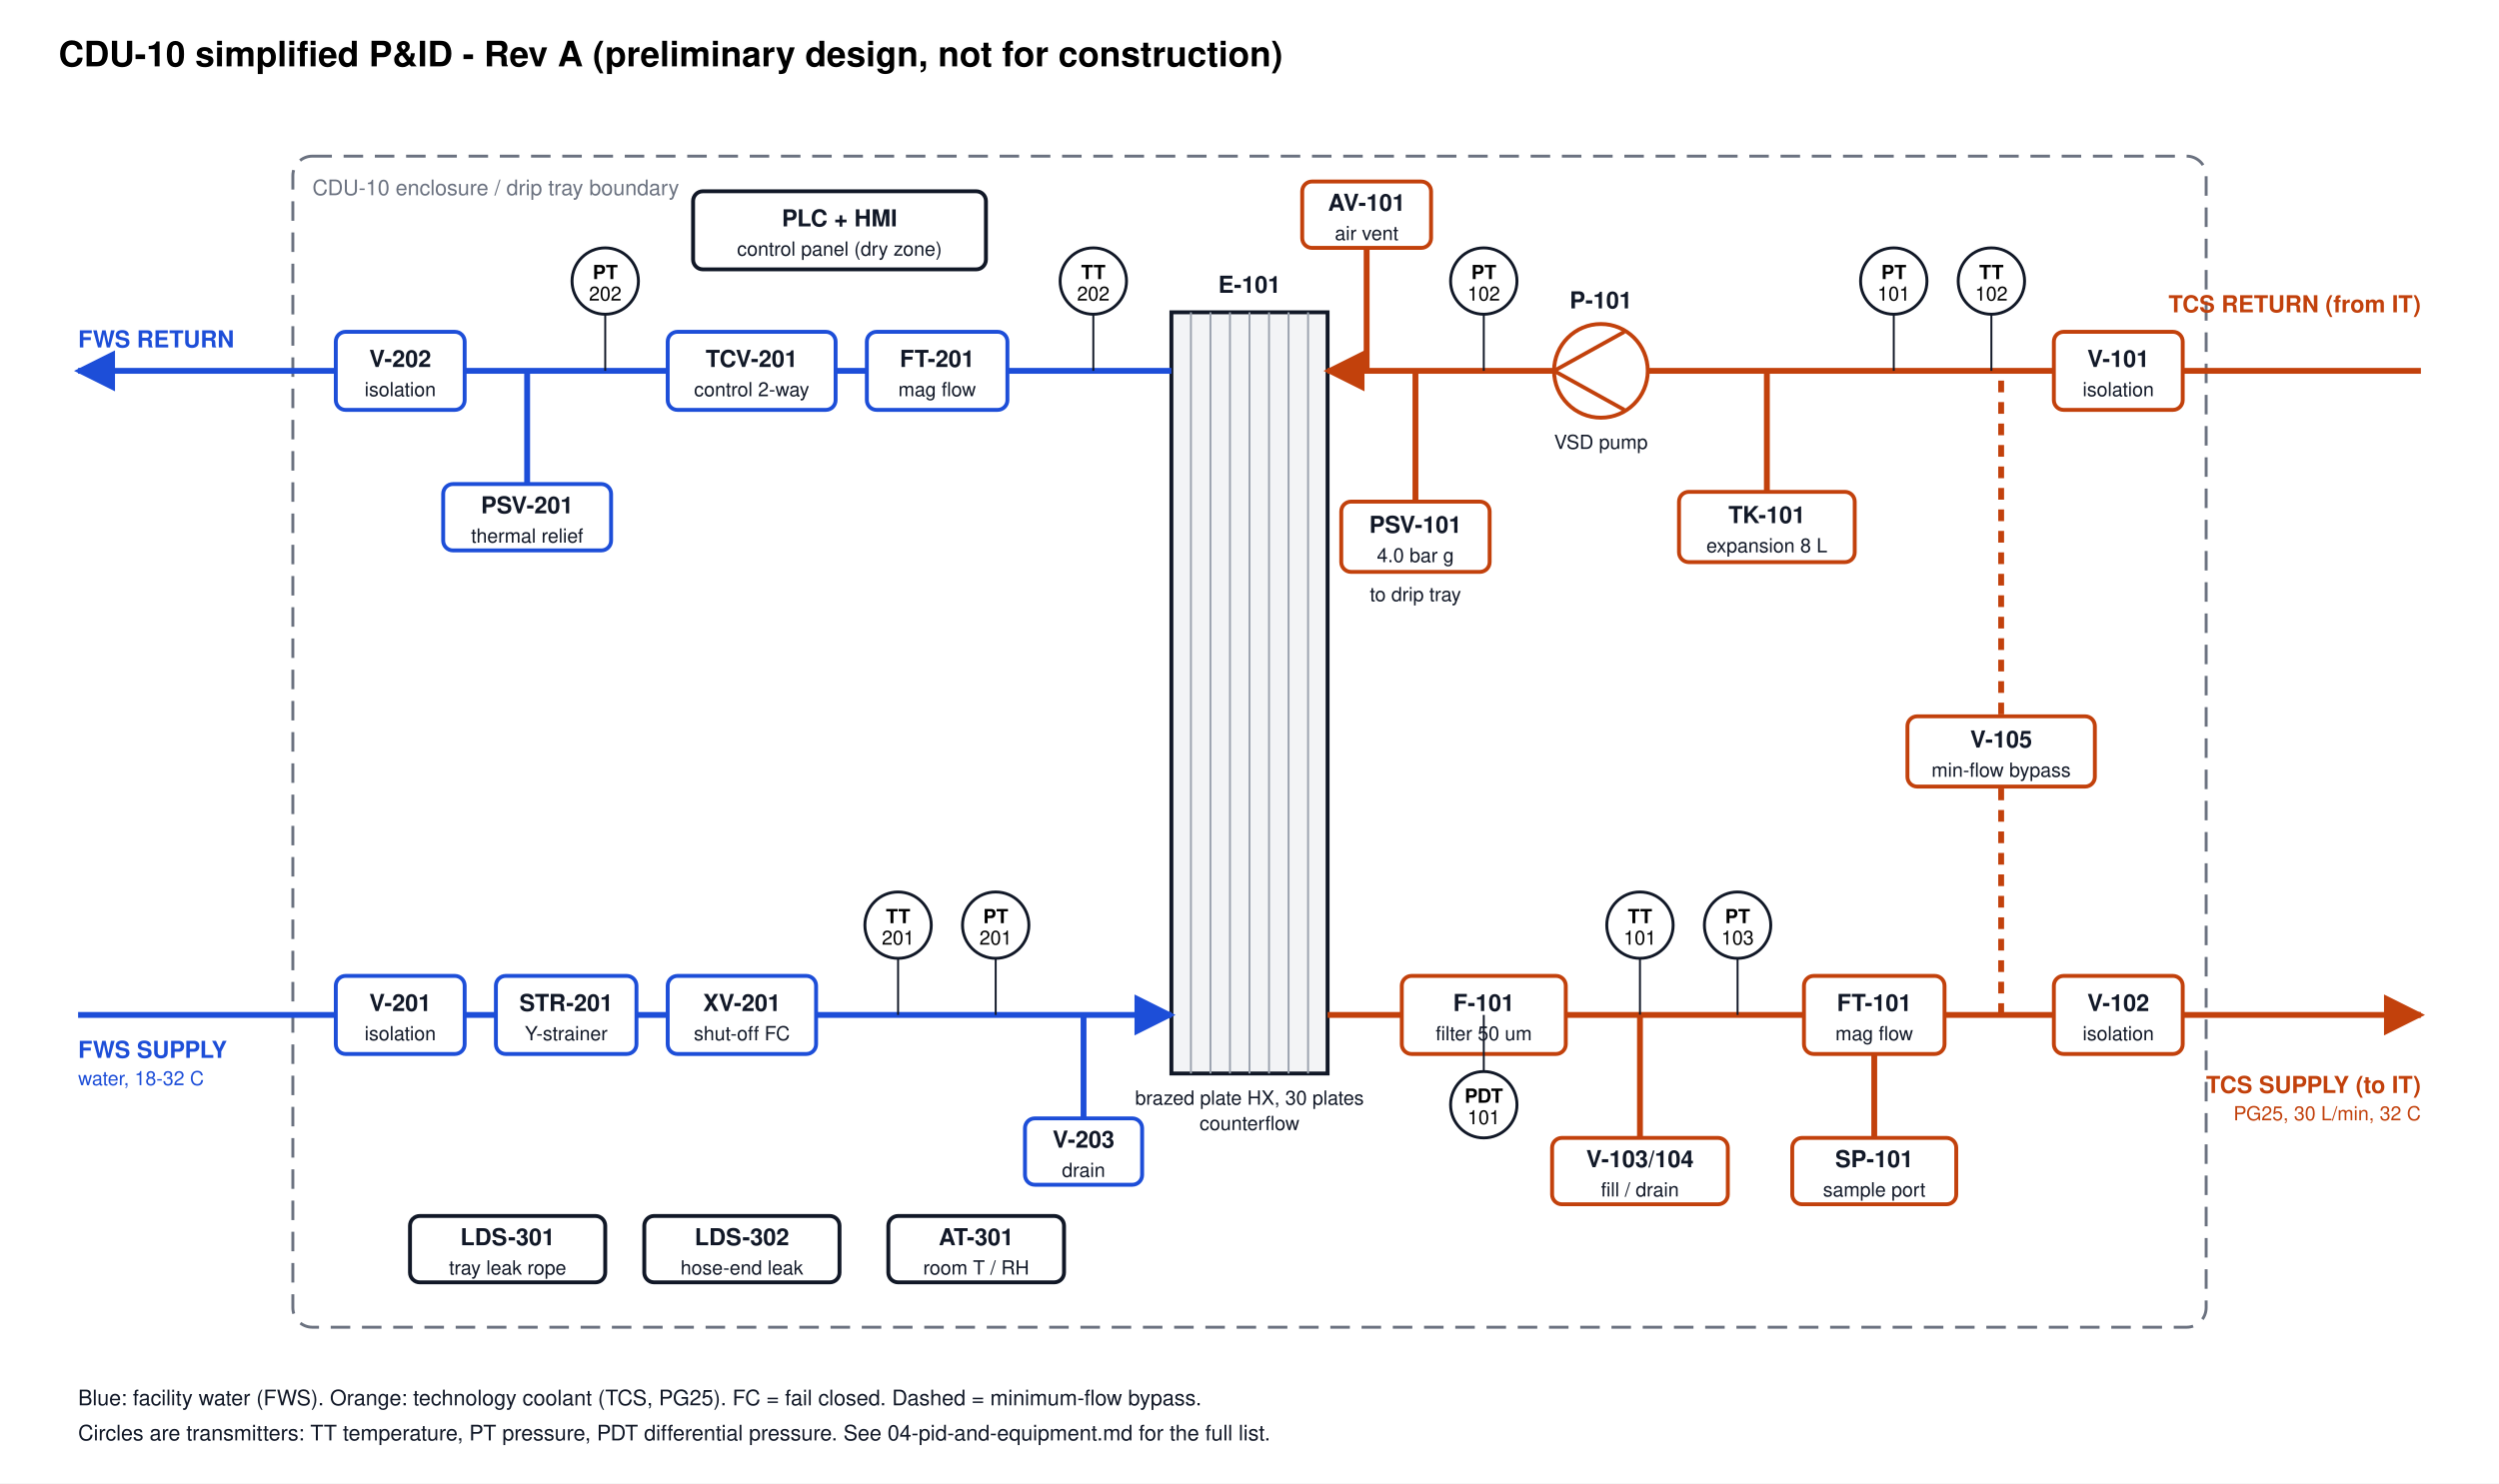
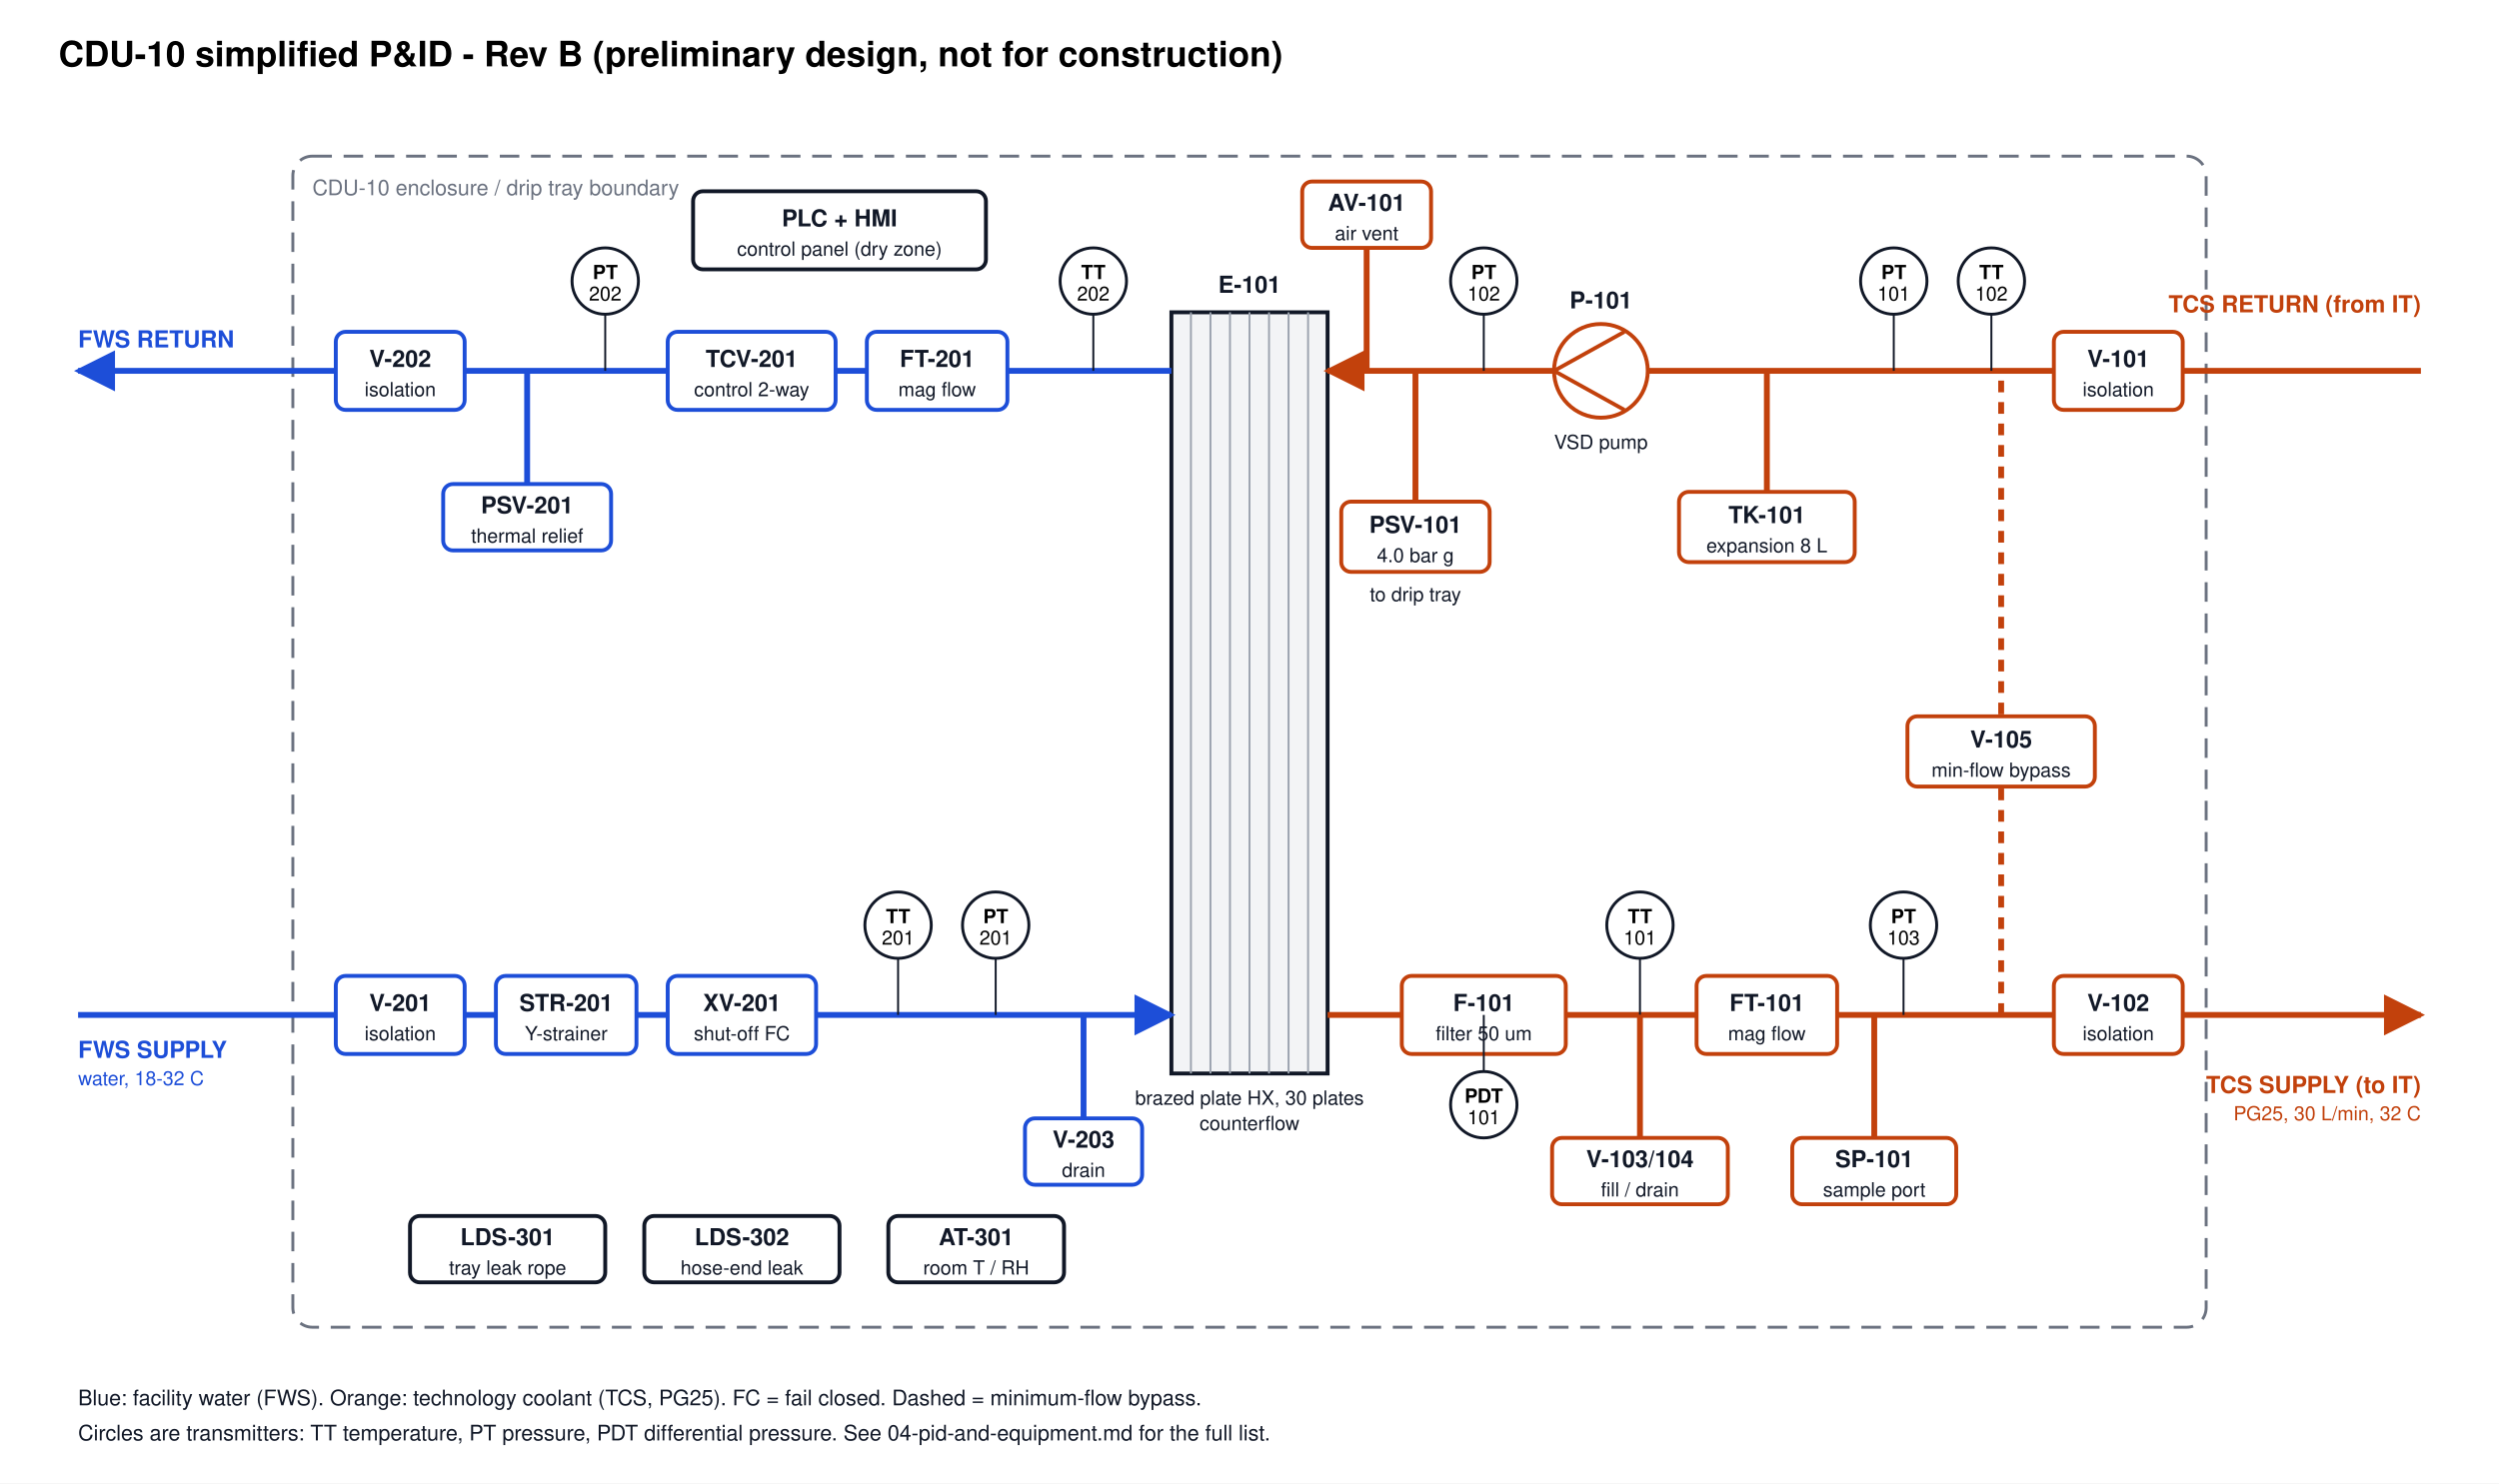
<svg xmlns="http://www.w3.org/2000/svg" viewBox="0 0 1280 760" font-family="Helvetica,Arial,sans-serif" font-size="12">
  <rect width="1280" height="760" fill="#ffffff" />
  <defs>
    <marker id="a" viewBox="0 0 10 10" refX="9" refY="5" markerWidth="7" markerHeight="7" orient="auto-start-reverse">
      <path d="M0 0L10 5L0 10z" fill="context-stroke" />
    </marker>
  </defs>
-   <text x="30" y="34" font-size="18" font-weight="bold">CDU-10 simplified P&amp;ID - Rev A (preliminary design, not for construction)</text>
+   <text x="30" y="34" font-size="18" font-weight="bold">CDU-10 simplified P&amp;ID - Rev B (preliminary design, not for construction)</text>
  <rect x="150" y="80" width="980" height="600" rx="10" fill="none" stroke="#6b7280" stroke-width="1.5" stroke-dasharray="10 6" />
  <text x="160" y="100" text-anchor="start" font-size="11" fill="#6b7280">CDU-10 enclosure / drip tray boundary</text>
  <rect x="600" y="160" width="80" height="390" fill="#f3f4f6" stroke="#111827" stroke-width="2" />
  <line x1="610" y1="160" x2="610" y2="550" stroke="#9ca3af" />
  <line x1="620" y1="160" x2="620" y2="550" stroke="#9ca3af" />
  <line x1="630" y1="160" x2="630" y2="550" stroke="#9ca3af" />
  <line x1="640" y1="160" x2="640" y2="550" stroke="#9ca3af" />
  <line x1="650" y1="160" x2="650" y2="550" stroke="#9ca3af" />
  <line x1="660" y1="160" x2="660" y2="550" stroke="#9ca3af" />
  <line x1="670" y1="160" x2="670" y2="550" stroke="#9ca3af" />
  <text x="640" y="150" text-anchor="middle" font-size="12" fill="#111827" font-weight="bold">E-101</text>
  <text x="640" y="566" text-anchor="middle" font-size="10" fill="#111827">brazed plate HX, 30 plates</text>
  <text x="640" y="579" text-anchor="middle" font-size="10" fill="#111827">counterflow</text>
  <line x1="40" y1="520" x2="600" y2="520" stroke="#1d4ed8" stroke-width="3" marker-end="url(#a)" />
  <line x1="600" y1="190" x2="40" y2="190" stroke="#1d4ed8" stroke-width="3" marker-end="url(#a)" />
  <text x="40" y="542" text-anchor="start" font-size="12" fill="#1d4ed8" font-weight="bold">FWS SUPPLY</text>
  <text x="40" y="556" text-anchor="start" font-size="10" fill="#1d4ed8">water, 18-32 C</text>
  <text x="40" y="178" text-anchor="start" font-size="12" fill="#1d4ed8" font-weight="bold">FWS RETURN</text>
  <rect x="172.0" y="500.0" width="66" height="40" rx="5" fill="#fff" stroke="#1d4ed8" stroke-width="2" />
  <text x="205" y="518" text-anchor="middle" font-weight="bold" fill="#111827">V-201</text>
  <text x="205" y="533" text-anchor="middle" font-size="10" fill="#111827">isolation</text>
  <rect x="254.0" y="500.0" width="72" height="40" rx="5" fill="#fff" stroke="#1d4ed8" stroke-width="2" />
  <text x="290" y="518" text-anchor="middle" font-weight="bold" fill="#111827">STR-201</text>
  <text x="290" y="533" text-anchor="middle" font-size="10" fill="#111827">Y-strainer</text>
  <rect x="342.0" y="500.0" width="76" height="40" rx="5" fill="#fff" stroke="#1d4ed8" stroke-width="2" />
  <text x="380" y="518" text-anchor="middle" font-weight="bold" fill="#111827">XV-201</text>
  <text x="380" y="533" text-anchor="middle" font-size="10" fill="#111827">shut-off FC</text>
  <line x1="460" y1="520" x2="460" y2="491" stroke="#111827" stroke-width="1" />
  <circle cx="460" cy="474" r="17" fill="#fff" stroke="#111827" stroke-width="1.5" />
  <text x="460" y="473" text-anchor="middle" font-size="10" font-weight="bold">TT</text>
  <text x="460" y="484" text-anchor="middle" font-size="10">201</text>
  <line x1="510" y1="520" x2="510" y2="491" stroke="#111827" stroke-width="1" />
  <circle cx="510" cy="474" r="17" fill="#fff" stroke="#111827" stroke-width="1.5" />
  <text x="510" y="473" text-anchor="middle" font-size="10" font-weight="bold">PT</text>
  <text x="510" y="484" text-anchor="middle" font-size="10">201</text>
  <rect x="525.0" y="573.0" width="60" height="34" rx="5" fill="#fff" stroke="#1d4ed8" stroke-width="2" />
  <text x="555" y="588" text-anchor="middle" font-weight="bold" fill="#111827">V-203</text>
  <text x="555" y="603" text-anchor="middle" font-size="10" fill="#111827">drain</text>
  <line x1="555" y1="520" x2="555" y2="573" stroke="#1d4ed8" stroke-width="3" />
  <line x1="560" y1="190" x2="560" y2="161" stroke="#111827" stroke-width="1" />
  <circle cx="560" cy="144" r="17" fill="#fff" stroke="#111827" stroke-width="1.5" />
  <text x="560" y="143" text-anchor="middle" font-size="10" font-weight="bold">TT</text>
  <text x="560" y="154" text-anchor="middle" font-size="10">202</text>
  <rect x="444.0" y="170.0" width="72" height="40" rx="5" fill="#fff" stroke="#1d4ed8" stroke-width="2" />
  <text x="480" y="188" text-anchor="middle" font-weight="bold" fill="#111827">FT-201</text>
  <text x="480" y="203" text-anchor="middle" font-size="10" fill="#111827">mag flow</text>
  <rect x="342.0" y="170.0" width="86" height="40" rx="5" fill="#fff" stroke="#1d4ed8" stroke-width="2" />
  <text x="385" y="188" text-anchor="middle" font-weight="bold" fill="#111827">TCV-201</text>
  <text x="385" y="203" text-anchor="middle" font-size="10" fill="#111827">control 2-way</text>
  <line x1="310" y1="190" x2="310" y2="161" stroke="#111827" stroke-width="1" />
  <circle cx="310" cy="144" r="17" fill="#fff" stroke="#111827" stroke-width="1.5" />
  <text x="310" y="143" text-anchor="middle" font-size="10" font-weight="bold">PT</text>
  <text x="310" y="154" text-anchor="middle" font-size="10">202</text>
  <rect x="172.0" y="170.0" width="66" height="40" rx="5" fill="#fff" stroke="#1d4ed8" stroke-width="2" />
  <text x="205" y="188" text-anchor="middle" font-weight="bold" fill="#111827">V-202</text>
  <text x="205" y="203" text-anchor="middle" font-size="10" fill="#111827">isolation</text>
  <rect x="227.0" y="248.0" width="86" height="34" rx="5" fill="#fff" stroke="#1d4ed8" stroke-width="2" />
  <text x="270" y="263" text-anchor="middle" font-weight="bold" fill="#111827">PSV-201</text>
  <text x="270" y="278" text-anchor="middle" font-size="10" fill="#111827">thermal relief</text>
  <line x1="270" y1="190" x2="270" y2="248" stroke="#1d4ed8" stroke-width="3" />
  <line x1="1240" y1="190" x2="680" y2="190" stroke="#c2410c" stroke-width="3" marker-end="url(#a)" />
  <line x1="680" y1="520" x2="1240" y2="520" stroke="#c2410c" stroke-width="3" marker-end="url(#a)" />
  <text x="1240" y="160" text-anchor="end" font-size="12" fill="#c2410c" font-weight="bold">TCS RETURN (from IT)</text>
  <text x="1240" y="560" text-anchor="end" font-size="12" fill="#c2410c" font-weight="bold">TCS SUPPLY (to IT)</text>
  <text x="1240" y="574" text-anchor="end" font-size="10" fill="#c2410c">PG25, 30 L/min, 32 C</text>
  <rect x="1052.0" y="170.0" width="66" height="40" rx="5" fill="#fff" stroke="#c2410c" stroke-width="2" />
  <text x="1085" y="188" text-anchor="middle" font-weight="bold" fill="#111827">V-101</text>
  <text x="1085" y="203" text-anchor="middle" font-size="10" fill="#111827">isolation</text>
  <line x1="1020" y1="190" x2="1020" y2="161" stroke="#111827" stroke-width="1" />
  <circle cx="1020" cy="144" r="17" fill="#fff" stroke="#111827" stroke-width="1.5" />
  <text x="1020" y="143" text-anchor="middle" font-size="10" font-weight="bold">TT</text>
  <text x="1020" y="154" text-anchor="middle" font-size="10">102</text>
  <line x1="970" y1="190" x2="970" y2="161" stroke="#111827" stroke-width="1" />
  <circle cx="970" cy="144" r="17" fill="#fff" stroke="#111827" stroke-width="1.5" />
  <text x="970" y="143" text-anchor="middle" font-size="10" font-weight="bold">PT</text>
  <text x="970" y="154" text-anchor="middle" font-size="10">101</text>
  <rect x="860.0" y="252.0" width="90" height="36" rx="5" fill="#fff" stroke="#c2410c" stroke-width="2" />
  <text x="905" y="268" text-anchor="middle" font-weight="bold" fill="#111827">TK-101</text>
  <text x="905" y="283" text-anchor="middle" font-size="10" fill="#111827">expansion 8 L</text>
  <line x1="905" y1="190" x2="905" y2="252" stroke="#c2410c" stroke-width="3" />
  <circle cx="820" cy="190" r="24" fill="#fff" stroke="#c2410c" stroke-width="2" />
  <path d="M832 170 L796 190 L832 210" fill="none" stroke="#c2410c" stroke-width="2" />
  <text x="820" y="158" text-anchor="middle" font-size="12" fill="#111827" font-weight="bold">P-101</text>
  <text x="820" y="230" text-anchor="middle" font-size="10" fill="#111827">VSD pump</text>
  <line x1="760" y1="190" x2="760" y2="161" stroke="#111827" stroke-width="1" />
  <circle cx="760" cy="144" r="17" fill="#fff" stroke="#111827" stroke-width="1.5" />
  <text x="760" y="143" text-anchor="middle" font-size="10" font-weight="bold">PT</text>
  <text x="760" y="154" text-anchor="middle" font-size="10">102</text>
  <rect x="687.0" y="257.0" width="76" height="36" rx="5" fill="#fff" stroke="#c2410c" stroke-width="2" />
  <text x="725" y="273" text-anchor="middle" font-weight="bold" fill="#111827">PSV-101</text>
  <text x="725" y="288" text-anchor="middle" font-size="10" fill="#111827">4.0 bar g</text>
  <line x1="725" y1="190" x2="725" y2="257" stroke="#c2410c" stroke-width="3" />
  <text x="725" y="308" text-anchor="middle" font-size="10" fill="#111827">to drip tray</text>
  <rect x="667.0" y="93.0" width="66" height="34" rx="5" fill="#fff" stroke="#c2410c" stroke-width="2" />
  <text x="700" y="108" text-anchor="middle" font-weight="bold" fill="#111827">AV-101</text>
  <text x="700" y="123" text-anchor="middle" font-size="10" fill="#111827">air vent</text>
  <line x1="700" y1="190" x2="700" y2="127" stroke="#c2410c" stroke-width="3" />
  <rect x="718.0" y="500.0" width="84" height="40" rx="5" fill="#fff" stroke="#c2410c" stroke-width="2" />
  <text x="760" y="518" text-anchor="middle" font-weight="bold" fill="#111827">F-101</text>
  <text x="760" y="533" text-anchor="middle" font-size="10" fill="#111827">filter 50 um</text>
  <line x1="760" y1="520" x2="760" y2="549" stroke="#111827" stroke-width="1" />
  <circle cx="760" cy="566" r="17" fill="#fff" stroke="#111827" stroke-width="1.5" />
  <text x="760" y="565" text-anchor="middle" font-size="10" font-weight="bold">PDT</text>
  <text x="760" y="576" text-anchor="middle" font-size="10">101</text>
  <line x1="840" y1="520" x2="840" y2="491" stroke="#111827" stroke-width="1" />
  <circle cx="840" cy="474" r="17" fill="#fff" stroke="#111827" stroke-width="1.5" />
  <text x="840" y="473" text-anchor="middle" font-size="10" font-weight="bold">TT</text>
  <text x="840" y="484" text-anchor="middle" font-size="10">101</text>
-   <line x1="890" y1="520" x2="890" y2="491" stroke="#111827" stroke-width="1" />
-   <circle cx="890" cy="474" r="17" fill="#fff" stroke="#111827" stroke-width="1.5" />
-   <text x="890" y="473" text-anchor="middle" font-size="10" font-weight="bold">PT</text>
-   <text x="890" y="484" text-anchor="middle" font-size="10">103</text>
-   <rect x="924.0" y="500.0" width="72" height="40" rx="5" fill="#fff" stroke="#c2410c" stroke-width="2" />
-   <text x="960" y="518" text-anchor="middle" font-weight="bold" fill="#111827">FT-101</text>
-   <text x="960" y="533" text-anchor="middle" font-size="10" fill="#111827">mag flow</text>
+   <rect x="869.0" y="500.0" width="72" height="40" rx="5" fill="#fff" stroke="#c2410c" stroke-width="2" />
+   <text x="905" y="518" text-anchor="middle" font-weight="bold" fill="#111827">FT-101</text>
+   <text x="905" y="533" text-anchor="middle" font-size="10" fill="#111827">mag flow</text>
+   <line x1="975" y1="520" x2="975" y2="491" stroke="#111827" stroke-width="1" />
+   <circle cx="975" cy="474" r="17" fill="#fff" stroke="#111827" stroke-width="1.5" />
+   <text x="975" y="473" text-anchor="middle" font-size="10" font-weight="bold">PT</text>
+   <text x="975" y="484" text-anchor="middle" font-size="10">103</text>
  <rect x="1052.0" y="500.0" width="66" height="40" rx="5" fill="#fff" stroke="#c2410c" stroke-width="2" />
  <text x="1085" y="518" text-anchor="middle" font-weight="bold" fill="#111827">V-102</text>
  <text x="1085" y="533" text-anchor="middle" font-size="10" fill="#111827">isolation</text>
  <line x1="1025" y1="520" x2="1025" y2="190" stroke="#c2410c" stroke-width="3" stroke-dasharray="6 5" />
  <rect x="977.0" y="367.0" width="96" height="36" rx="5" fill="#fff" stroke="#c2410c" stroke-width="2" />
  <text x="1025" y="383.0" text-anchor="middle" font-weight="bold" fill="#111827">V-105</text>
  <text x="1025" y="398.0" text-anchor="middle" font-size="10" fill="#111827">min-flow bypass</text>
  <rect x="795.0" y="583.0" width="90" height="34" rx="5" fill="#fff" stroke="#c2410c" stroke-width="2" />
  <text x="840" y="598" text-anchor="middle" font-weight="bold" fill="#111827">V-103/104</text>
  <text x="840" y="613" text-anchor="middle" font-size="10" fill="#111827">fill / drain</text>
  <line x1="840" y1="520" x2="840" y2="583" stroke="#c2410c" stroke-width="3" />
  <rect x="918.0" y="583.0" width="84" height="34" rx="5" fill="#fff" stroke="#c2410c" stroke-width="2" />
  <text x="960" y="598" text-anchor="middle" font-weight="bold" fill="#111827">SP-101</text>
  <text x="960" y="613" text-anchor="middle" font-size="10" fill="#111827">sample port</text>
-   <line x1="960" y1="540" x2="960" y2="583" stroke="#c2410c" stroke-width="3" />
+   <line x1="960" y1="520" x2="960" y2="583" stroke="#c2410c" stroke-width="3" />
  <rect x="210.0" y="623.0" width="100" height="34" rx="5" fill="#fff" stroke="#111827" stroke-width="2" />
  <text x="260" y="638" text-anchor="middle" font-weight="bold" fill="#111827">LDS-301</text>
  <text x="260" y="653" text-anchor="middle" font-size="10" fill="#111827">tray leak rope</text>
  <rect x="330.0" y="623.0" width="100" height="34" rx="5" fill="#fff" stroke="#111827" stroke-width="2" />
  <text x="380" y="638" text-anchor="middle" font-weight="bold" fill="#111827">LDS-302</text>
  <text x="380" y="653" text-anchor="middle" font-size="10" fill="#111827">hose-end leak</text>
  <rect x="455.0" y="623.0" width="90" height="34" rx="5" fill="#fff" stroke="#111827" stroke-width="2" />
  <text x="500" y="638" text-anchor="middle" font-weight="bold" fill="#111827">AT-301</text>
  <text x="500" y="653" text-anchor="middle" font-size="10" fill="#111827">room T / RH</text>
  <rect x="355.0" y="98.0" width="150" height="40" rx="5" fill="#fff" stroke="#111827" stroke-width="2" />
  <text x="430" y="116" text-anchor="middle" font-weight="bold" fill="#111827">PLC + HMI</text>
  <text x="430" y="131" text-anchor="middle" font-size="10" fill="#111827">control panel (dry zone)</text>
  <text x="40" y="720" text-anchor="start" font-size="11" fill="#111827">Blue: facility water (FWS).  Orange: technology coolant (TCS, PG25).  FC = fail closed.  Dashed = minimum-flow bypass.</text>
  <text x="40" y="738" text-anchor="start" font-size="11" fill="#111827">Circles are transmitters: TT temperature, PT pressure, PDT differential pressure.  See 04-pid-and-equipment.md for the full list.</text>
</svg>
